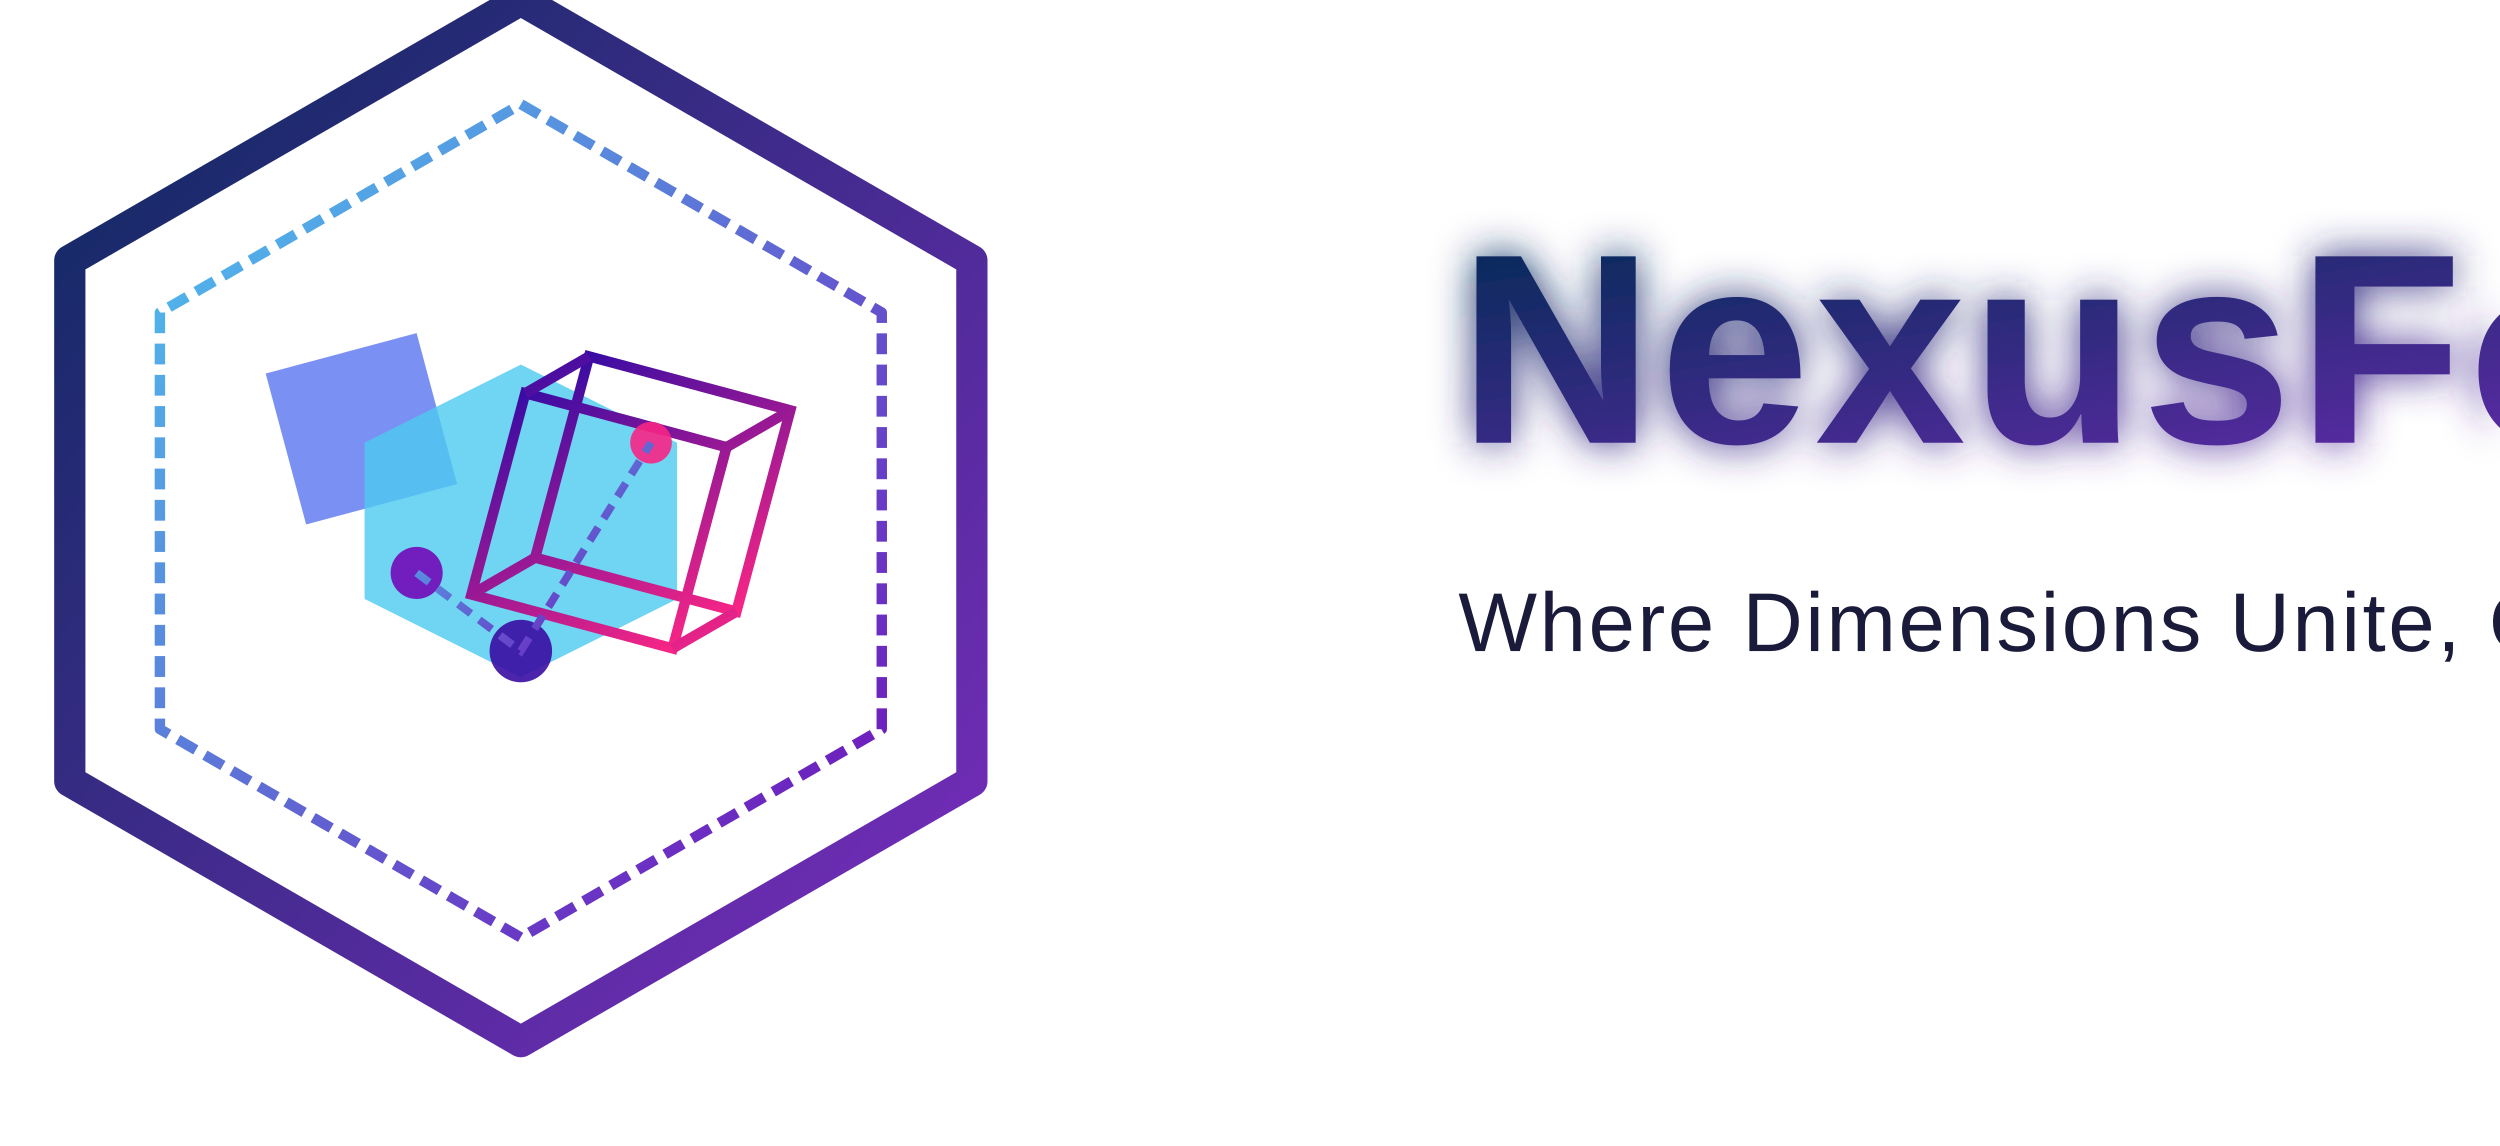
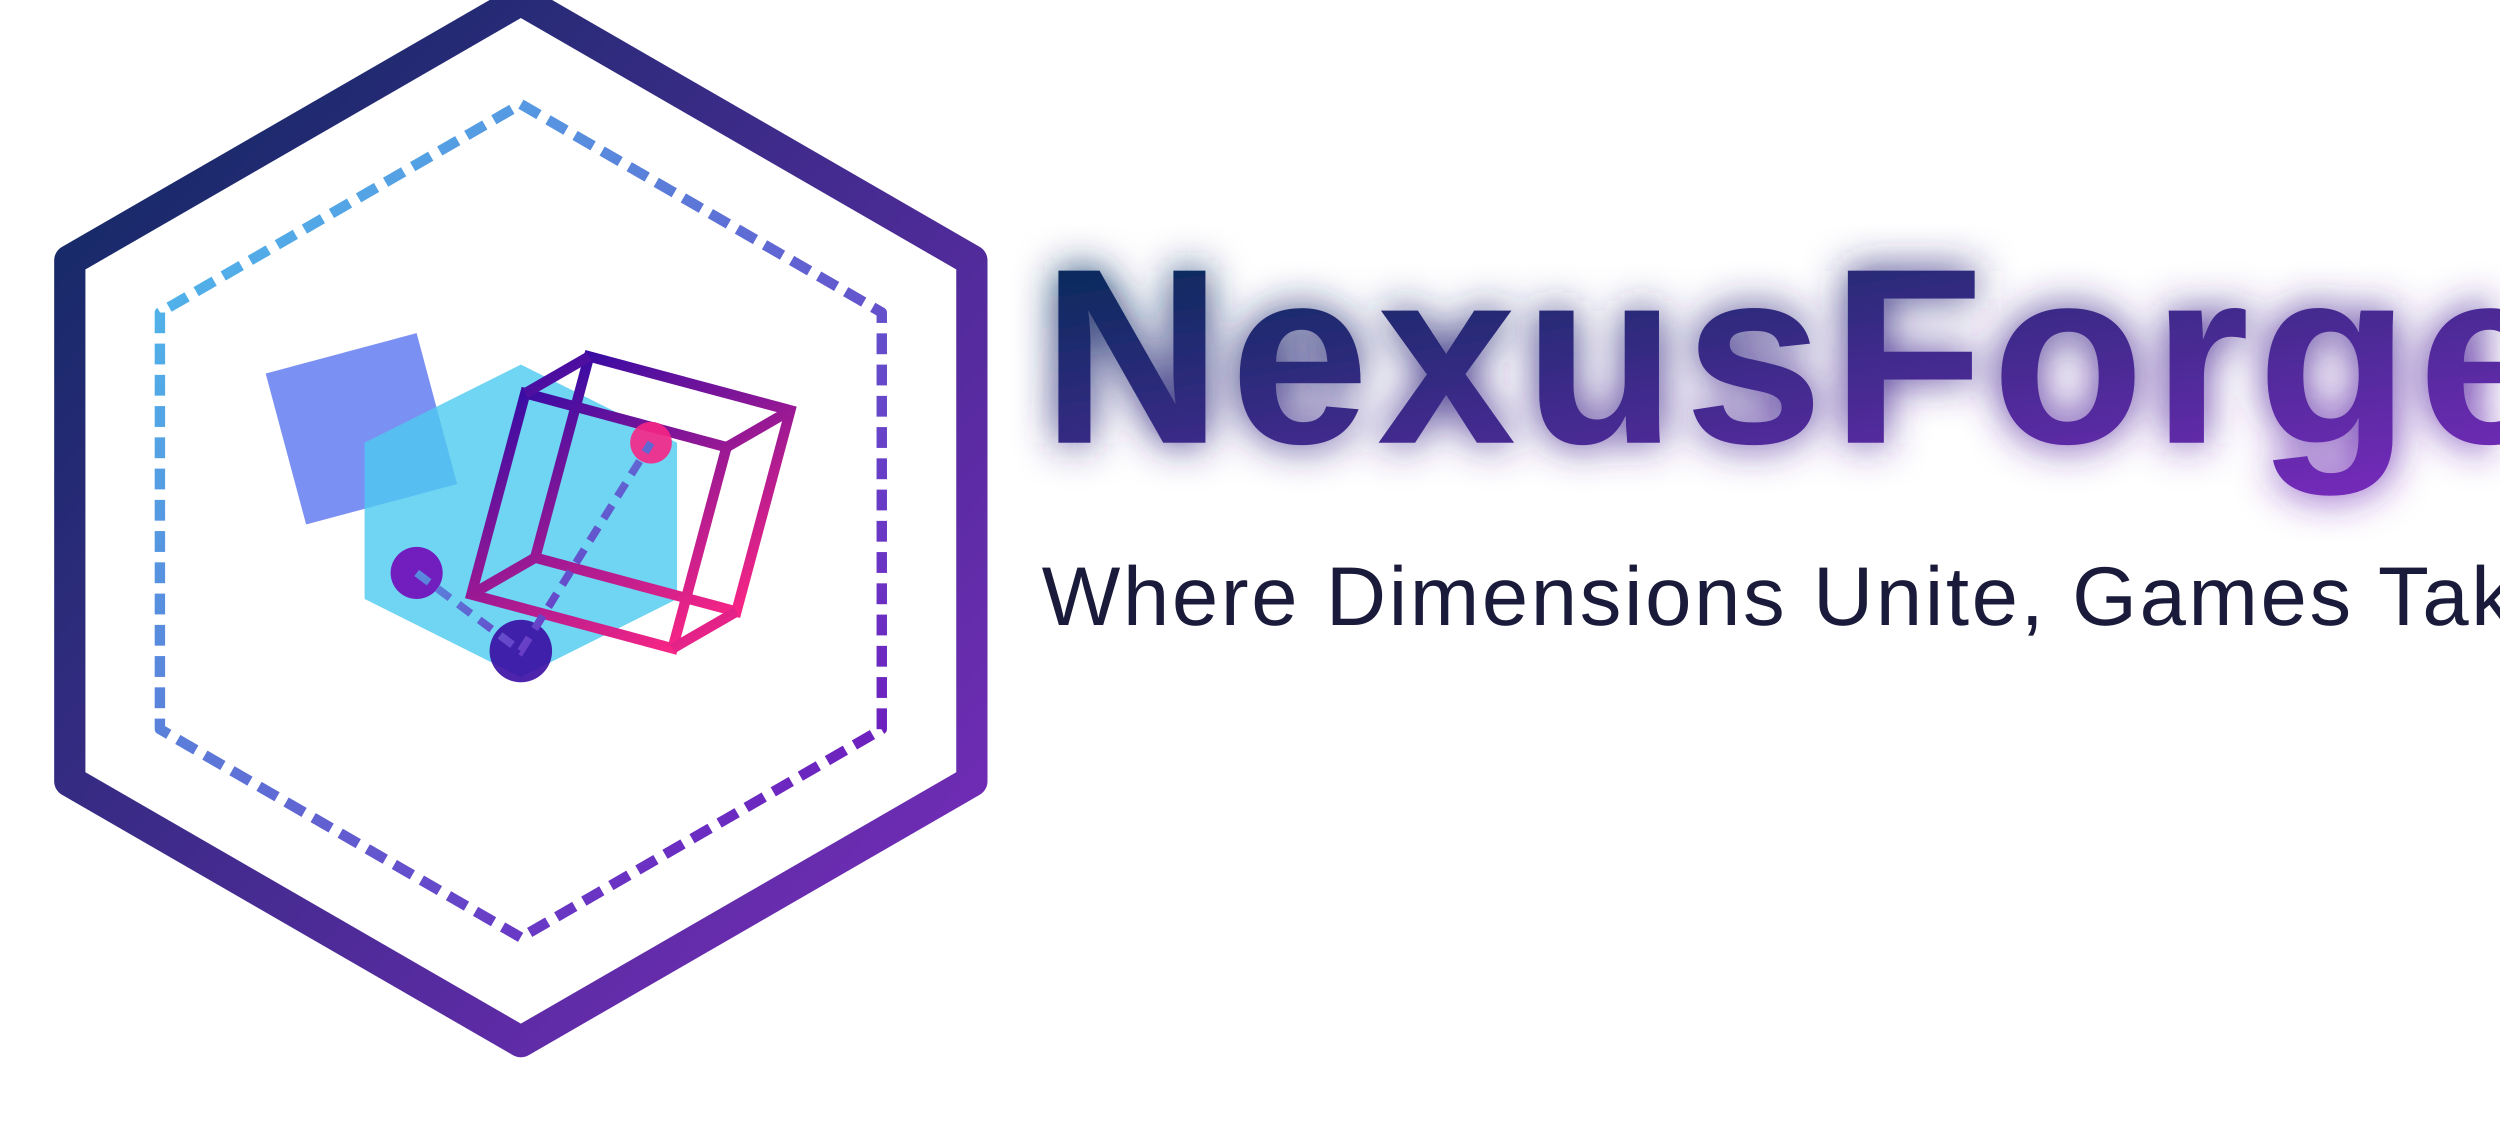
<svg xmlns="http://www.w3.org/2000/svg" width="480" height="220" viewBox="0 0 480 220">
  <defs>
    <filter id="glow" x="-20%" y="-20%" width="140%" height="140%">
      <feGaussianBlur stdDeviation="4" result="blur" />
      <feComposite in="SourceGraphic" in2="blur" operator="over" />
    </filter>
    <linearGradient id="mainGradient" x1="0%" y1="0%" x2="100%" y2="100%">
      <stop offset="0%" stop-color="#0B2A5E" />
      <stop offset="100%" stop-color="#7B2CBF" />
    </linearGradient>
    <linearGradient id="accentGradient" x1="0%" y1="0%" x2="100%" y2="100%">
      <stop offset="0%" stop-color="#4CC9F0" />
      <stop offset="100%" stop-color="#7209B7" />
    </linearGradient>
    <linearGradient id="dimensionGradient" x1="0%" y1="0%" x2="100%" y2="100%">
      <stop offset="0%" stop-color="#3A0CA3" />
      <stop offset="100%" stop-color="#F72585" />
    </linearGradient>
  </defs>
  <g id="forgeFrame" transform="translate(100, 100)">
    <path d="M86.6,50 L86.6,-50 L0,-100 L-86.6,-50 L-86.6,50 L0,100 Z" fill="none" stroke="url(#mainGradient)" stroke-width="6" stroke-linejoin="round" />
    <path d="M69.3,40 L69.3,-40 L0,-80 L-69.3,-40 L-69.3,40 L0,80 Z" fill="none" stroke="url(#accentGradient)" stroke-width="2" stroke-dasharray="4 2" stroke-linejoin="round" />
    <g id="dimensionTransform">
      <rect x="-40" y="-40" width="30" height="30" fill="#4361EE" opacity="0.7" transform="rotate(-15)" />
      <path d="M0,-30 L30,-15 L30,15 L0,30 L-30,15 L-30,-15 Z" fill="#4CC9F0" opacity="0.8" />
      <g transform="translate(15, 0) rotate(15)">
        <path d="M-20,-20 L20,-20 L20,20 L-20,20 Z" fill="none" stroke="url(#dimensionGradient)" stroke-width="2" />
        <path d="M-10,-30 L30,-30 L30,10 L-10,10 Z" fill="none" stroke="url(#dimensionGradient)" stroke-width="2" />
        <path d="M-20,-20 L-10,-30 M20,-20 L30,-30 M20,20 L30,10 M-20,20 L-10,10" stroke="url(#dimensionGradient)" stroke-width="2" />
      </g>
      <circle cx="-20" cy="10" r="5" fill="#7209B7" opacity="0.9" />
      <circle cx="25" cy="-15" r="4" fill="#F72585" opacity="0.9" />
      <circle cx="0" cy="25" r="6" fill="#3A0CA3" opacity="0.9" />
      <path d="M-20,10 L0,25 L25,-15" stroke="url(#accentGradient)" stroke-width="1.5" stroke-dasharray="3 2" fill="none" />
    </g>
  </g>
-   <g id="logoType" transform="translate(280, 85)">
-     <text font-family="Arial, Helvetica, sans-serif" font-weight="700" font-size="52" letter-spacing="1.0" text-anchor="start" fill="url(#mainGradient)" filter="url(#glow)">
+   <g id="logoType" transform="translate(200, 85)">
+     <text font-family="Arial, Helvetica, sans-serif" font-weight="700" font-size="48" letter-spacing="1.5" text-anchor="start" fill="url(#mainGradient)" filter="url(#glow)">
      NexusForge
    </text>
-     <text font-family="Arial, Helvetica, sans-serif" font-weight="500" font-size="16" letter-spacing="0.5" text-anchor="start" y="40" fill="#1A1A3A">
+     <text font-family="Arial, Helvetica, sans-serif" font-weight="500" font-size="16" letter-spacing="0.5" text-anchor="start" y="35" fill="#1A1A3A">
      Where Dimensions Unite, Games Take Flight
    </text>
  </g>
</svg>
